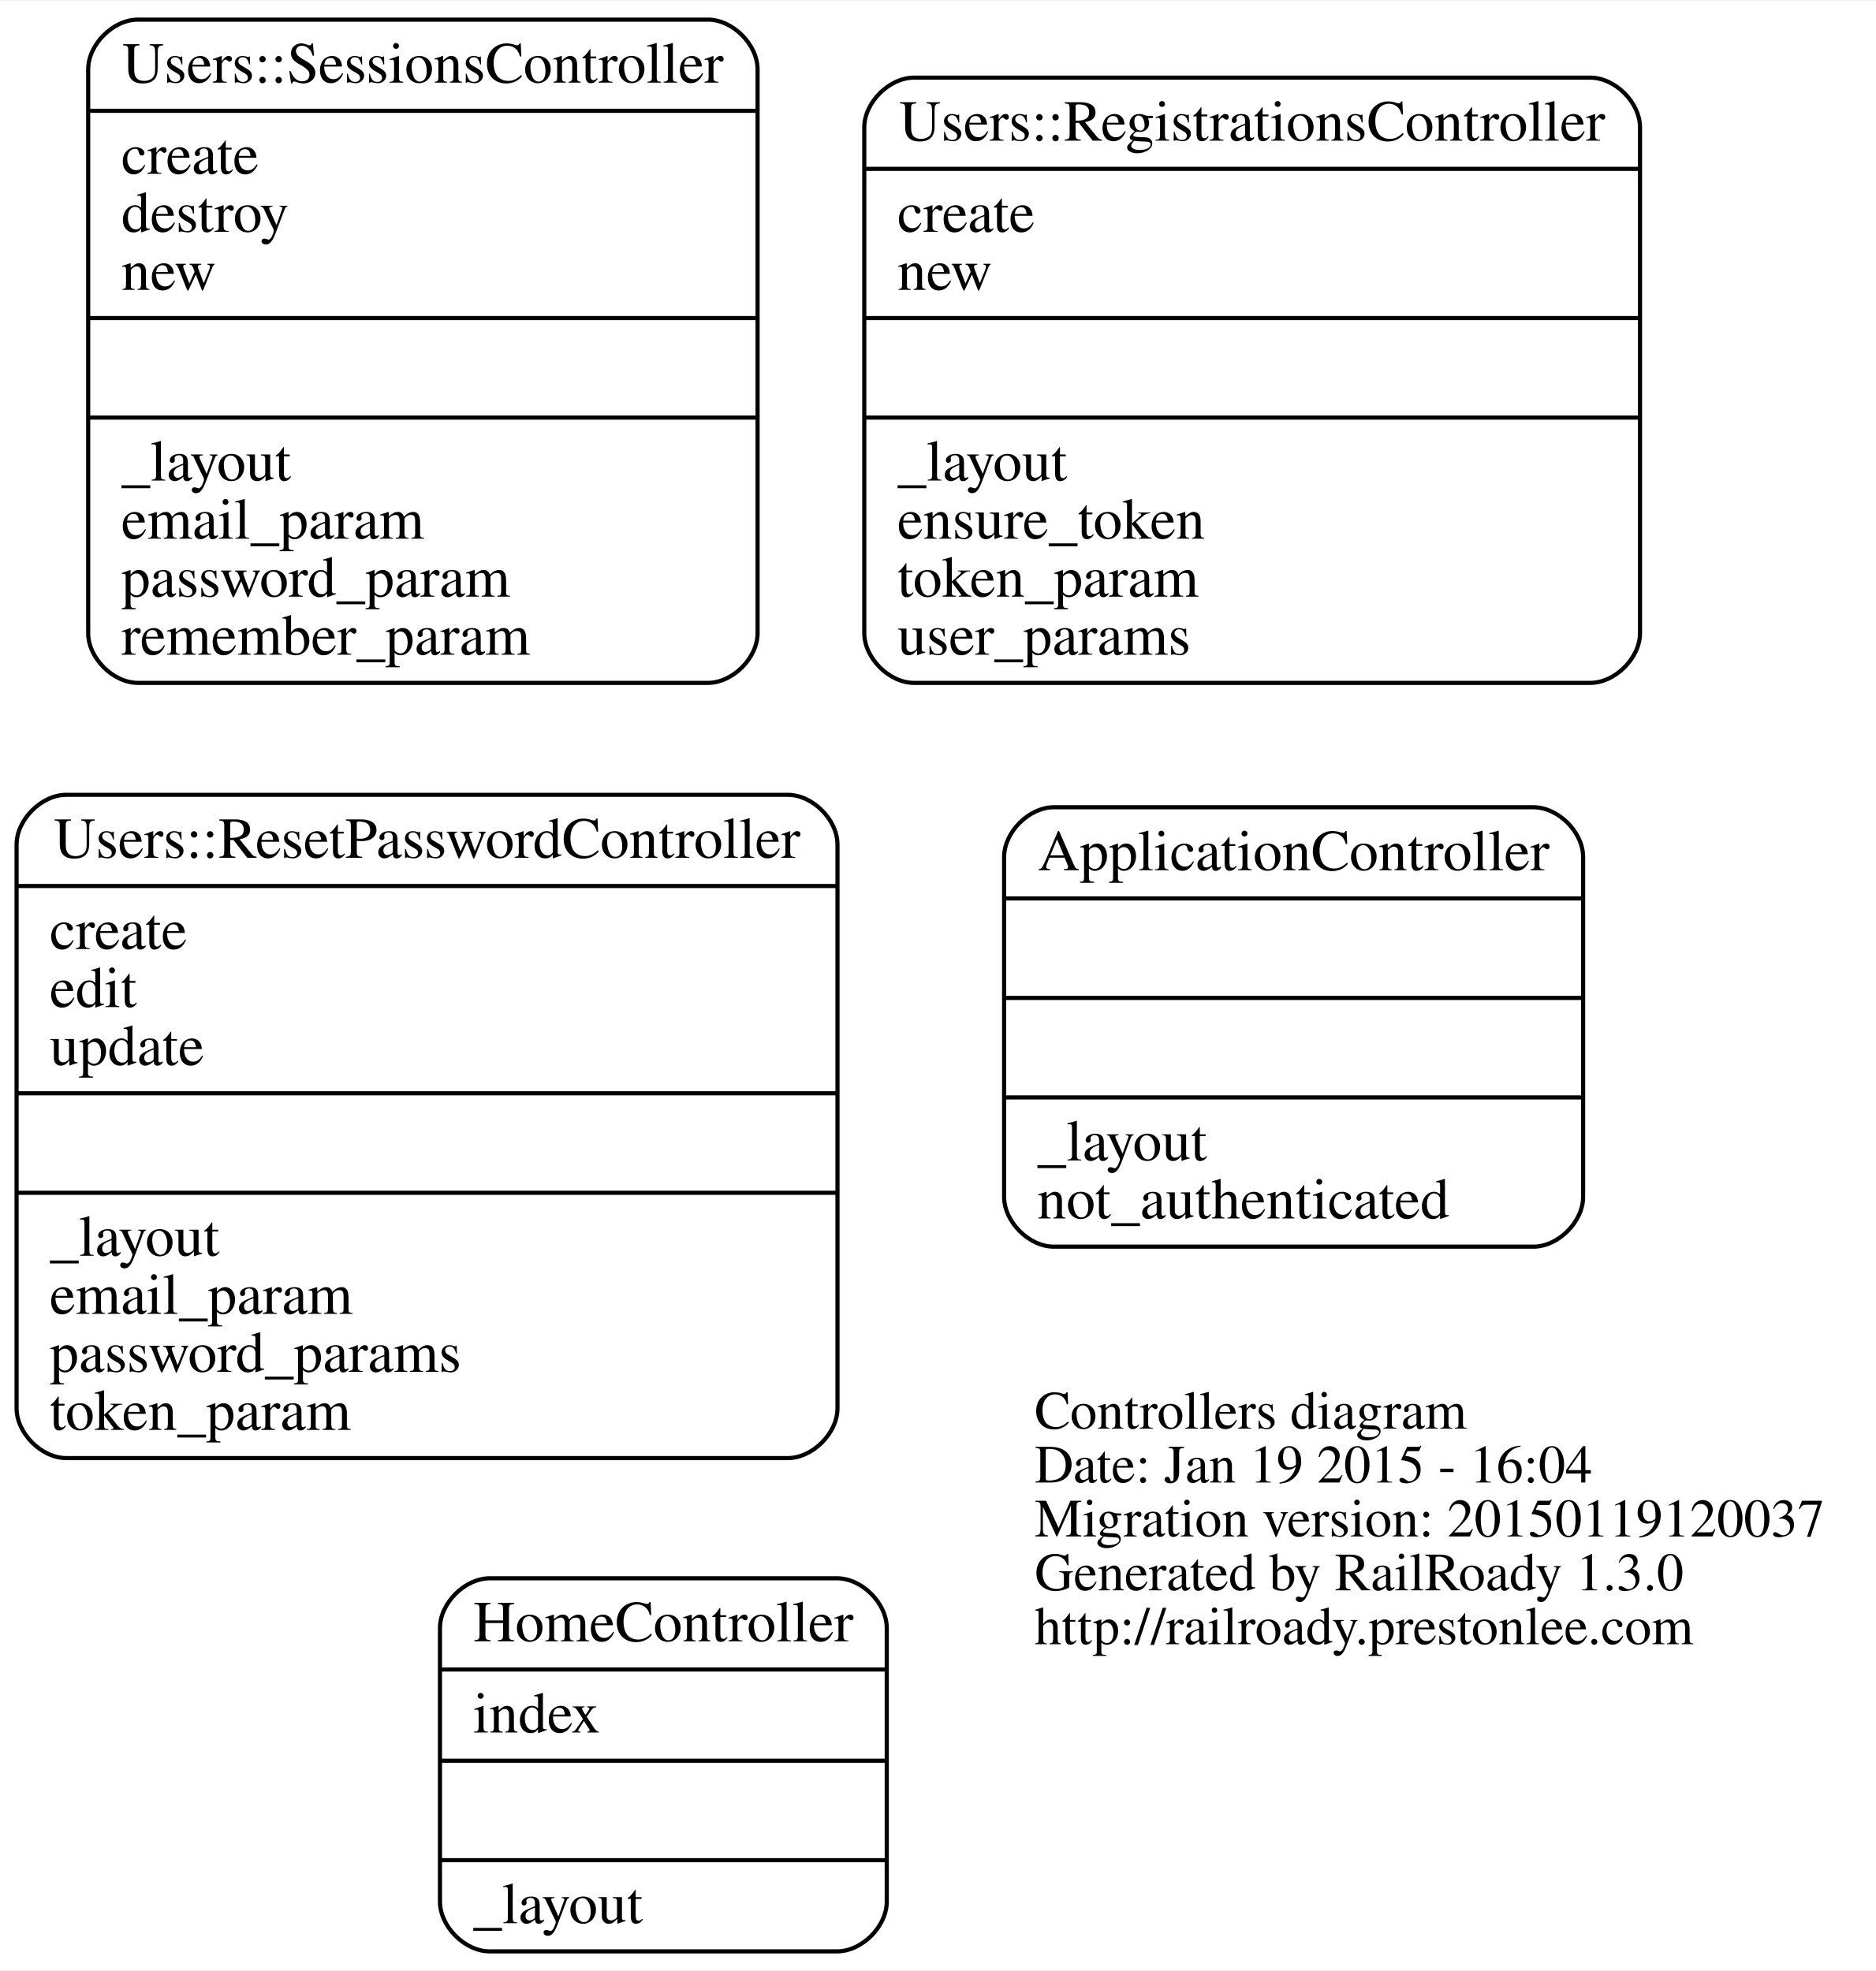
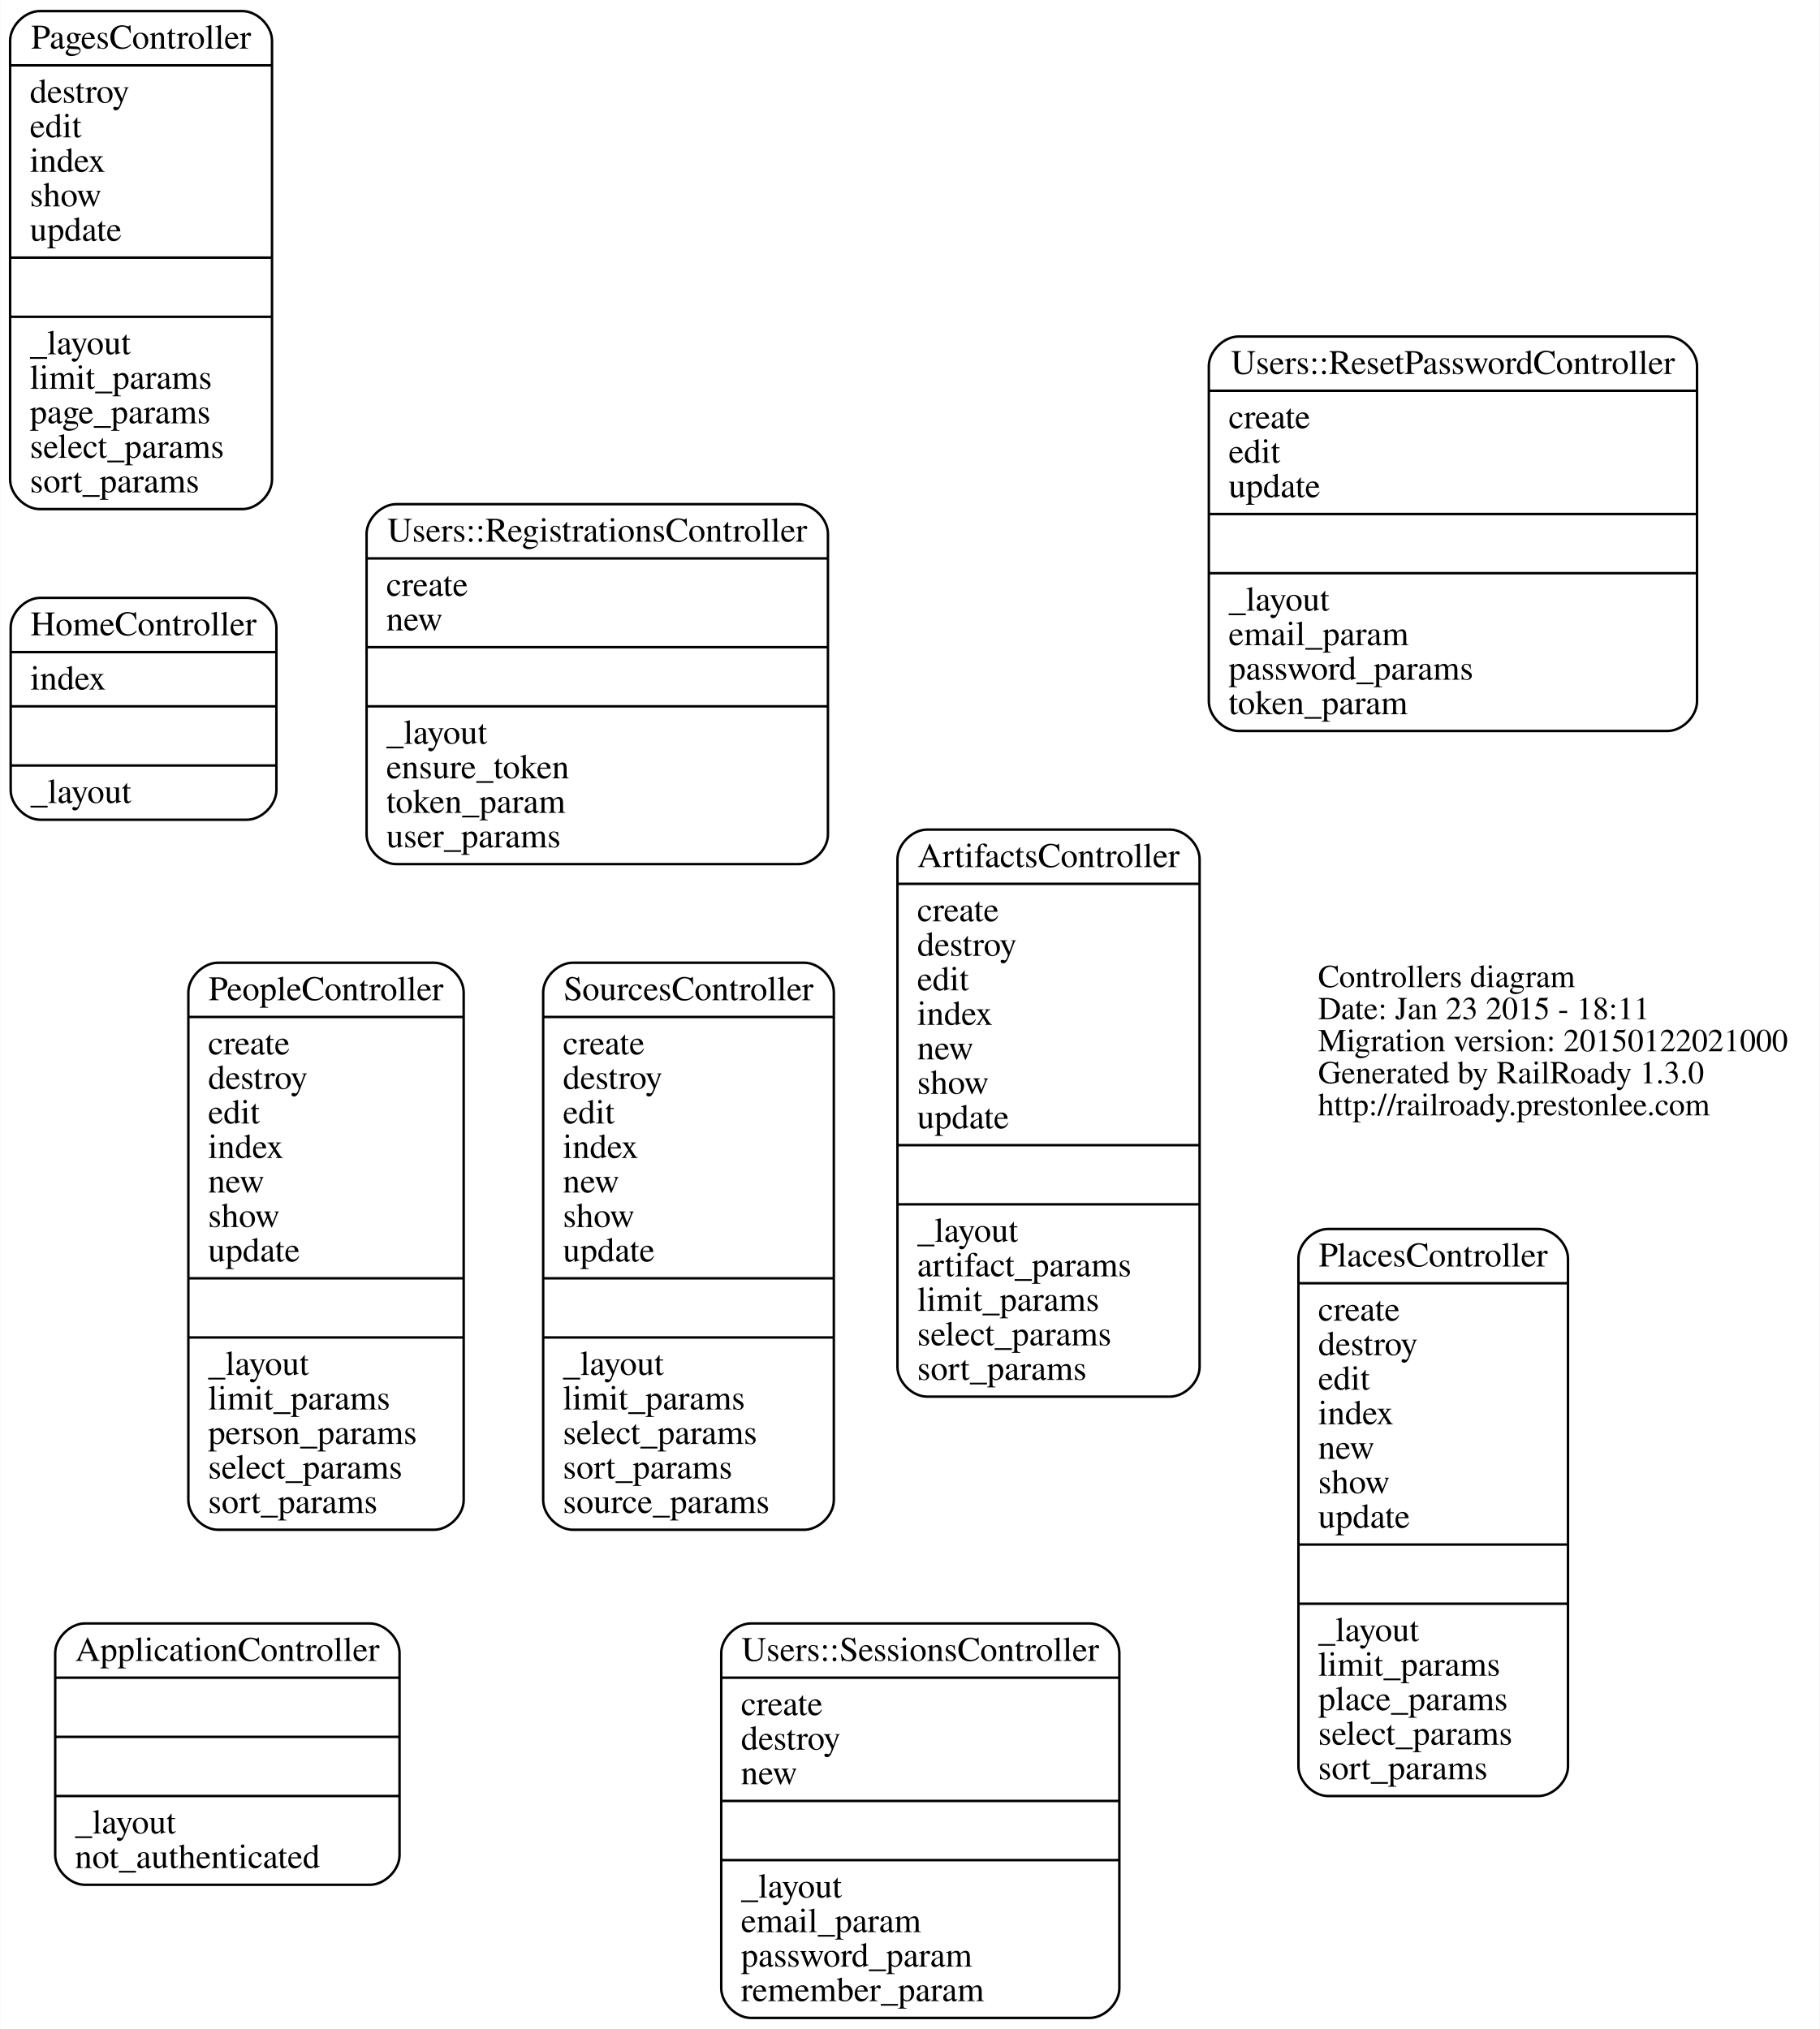
- <svg xmlns="http://www.w3.org/2000/svg" width="452pt" height="475pt" viewBox="0.00 0.00 452.44 475.00">
-   <g id="graph0" class="graph" transform="scale(1 1) rotate(0) translate(105.99 267.5)">
-     <polygon fill="white" stroke="none" points="-105.99,207.5 -105.99,-267.5 346.45,-267.5 346.45,207.5 -105.99,207.5" />
+ <svg xmlns="http://www.w3.org/2000/svg" width="738pt" height="823pt" viewBox="0.00 0.00 737.79 823.00">
+   <g id="graph0" class="graph" transform="scale(1 1) rotate(0) translate(292.104 495.5)">
+     <polygon fill="white" stroke="none" points="-292.104,327.5 -292.104,-495.5 445.688,-495.5 445.688,327.5 -292.104,327.5" />
    <g id="node1" class="node">
-       <text text-anchor="start" x="143.55" y="76.9" font-family="Times,serif" font-size="13.00">Controllers diagram</text>
-       <text text-anchor="start" x="143.55" y="89.9" font-family="Times,serif" font-size="13.00">Date: Jan 19 2015 - 16:04</text>
-       <text text-anchor="start" x="143.55" y="102.9" font-family="Times,serif" font-size="13.00">Migration version: 20150119120037</text>
-       <text text-anchor="start" x="143.55" y="115.9" font-family="Times,serif" font-size="13.00">Generated by RailRoady 1.3.0</text>
-       <text text-anchor="start" x="143.55" y="128.9" font-family="Times,serif" font-size="13.00">http://railroady.prestonlee.com</text>
+       <text text-anchor="start" x="242.312" y="-95.1" font-family="Times,serif" font-size="13.00">Controllers diagram</text>
+       <text text-anchor="start" x="242.312" y="-82.1" font-family="Times,serif" font-size="13.00">Date: Jan 23 2015 - 18:11</text>
+       <text text-anchor="start" x="242.312" y="-69.1" font-family="Times,serif" font-size="13.00">Migration version: 20150122021000</text>
+       <text text-anchor="start" x="242.312" y="-56.1" font-family="Times,serif" font-size="13.00">Generated by RailRoady 1.3.0</text>
+       <text text-anchor="start" x="242.312" y="-43.1" font-family="Times,serif" font-size="13.00">http://railroady.prestonlee.com</text>
    </g>
    <g id="node2" class="node">
-       <path fill="none" stroke="black" d="M148.179,33C148.179,33 263.821,33 263.821,33 269.821,33 275.821,27 275.821,21 275.821,21 275.821,-61 275.821,-61 275.821,-67 269.821,-73 263.821,-73 263.821,-73 148.179,-73 148.179,-73 142.179,-73 136.179,-67 136.179,-61 136.179,-61 136.179,21 136.179,21 136.179,27 142.179,33 148.179,33" />
-       <text text-anchor="middle" x="206" y="-57.8" font-family="Times,serif" font-size="14.00">ApplicationController</text>
-       <polyline fill="none" stroke="black" points="136.179,-51 275.821,-51 " />
-       <polyline fill="none" stroke="black" points="136.179,-27 275.821,-27 " />
-       <polyline fill="none" stroke="black" points="136.179,-3 275.821,-3 " />
-       <text text-anchor="start" x="144.179" y="12.2" font-family="Times,serif" font-size="14.00">_layout</text>
-       <text text-anchor="start" x="144.179" y="26.2" font-family="Times,serif" font-size="14.00">not_authenticated</text>
+       <path fill="none" stroke="black" d="M-257.821,269C-257.821,269 -142.179,269 -142.179,269 -136.179,269 -130.179,263 -130.179,257 -130.179,257 -130.179,175 -130.179,175 -130.179,169 -136.179,163 -142.179,163 -142.179,163 -257.821,163 -257.821,163 -263.821,163 -269.821,169 -269.821,175 -269.821,175 -269.821,257 -269.821,257 -269.821,263 -263.821,269 -257.821,269" />
+       <text text-anchor="middle" x="-200" y="178.2" font-family="Times,serif" font-size="14.00">ApplicationController</text>
+       <polyline fill="none" stroke="black" points="-269.821,185 -130.179,185 " />
+       <polyline fill="none" stroke="black" points="-269.821,209 -130.179,209 " />
+       <polyline fill="none" stroke="black" points="-269.821,233 -130.179,233 " />
+       <text text-anchor="start" x="-261.821" y="248.2" font-family="Times,serif" font-size="14.00">_layout</text>
+       <text text-anchor="start" x="-261.821" y="262.2" font-family="Times,serif" font-size="14.00">not_authenticated</text>
    </g>
    <g id="node3" class="node">
-       <path fill="none" stroke="black" d="M12.121,203C12.121,203 95.879,203 95.879,203 101.879,203 107.879,197 107.879,191 107.879,191 107.879,125 107.879,125 107.879,119 101.879,113 95.879,113 95.879,113 12.121,113 12.121,113 6.121,113 0.121,119 0.121,125 0.121,125 0.121,191 0.121,191 0.121,197 6.121,203 12.121,203" />
-       <text text-anchor="middle" x="54" y="128.2" font-family="Times,serif" font-size="14.00">HomeController</text>
-       <polyline fill="none" stroke="black" points="0.121,135 107.879,135 " />
-       <text text-anchor="start" x="8.121" y="150.2" font-family="Times,serif" font-size="14.00">index</text>
-       <polyline fill="none" stroke="black" points="0.121,157 107.879,157 " />
-       <polyline fill="none" stroke="black" points="0.121,181 107.879,181 " />
-       <text text-anchor="start" x="8.121" y="196.2" font-family="Times,serif" font-size="14.00">_layout</text>
+       <path fill="none" stroke="black" d="M83.738,71C83.738,71 182.262,71 182.262,71 188.262,71 194.262,65 194.262,59 194.262,59 194.262,-147 194.262,-147 194.262,-153 188.262,-159 182.262,-159 182.262,-159 83.738,-159 83.738,-159 77.738,-159 71.738,-153 71.738,-147 71.738,-147 71.738,59 71.738,59 71.738,65 77.738,71 83.738,71" />
+       <text text-anchor="middle" x="133" y="-143.8" font-family="Times,serif" font-size="14.00">ArtifactsController</text>
+       <polyline fill="none" stroke="black" points="71.738,-137 194.262,-137 " />
+       <text text-anchor="start" x="79.738" y="-121.8" font-family="Times,serif" font-size="14.00">create</text>
+       <text text-anchor="start" x="79.738" y="-107.8" font-family="Times,serif" font-size="14.00">destroy</text>
+       <text text-anchor="start" x="79.738" y="-93.8" font-family="Times,serif" font-size="14.00">edit</text>
+       <text text-anchor="start" x="79.738" y="-79.8" font-family="Times,serif" font-size="14.00">index</text>
+       <text text-anchor="start" x="79.738" y="-65.8" font-family="Times,serif" font-size="14.00">new</text>
+       <text text-anchor="start" x="79.738" y="-51.8" font-family="Times,serif" font-size="14.00">show</text>
+       <text text-anchor="start" x="79.738" y="-37.8" font-family="Times,serif" font-size="14.00">update</text>
+       <polyline fill="none" stroke="black" points="71.738,-31 194.262,-31 " />
+       <polyline fill="none" stroke="black" points="71.738,-7 194.262,-7 " />
+       <text text-anchor="start" x="79.738" y="8.2" font-family="Times,serif" font-size="14.00">_layout</text>
+       <text text-anchor="start" x="79.738" y="22.2" font-family="Times,serif" font-size="14.00">artifact_params</text>
+       <text text-anchor="start" x="79.738" y="36.2" font-family="Times,serif" font-size="14.00">limit_params</text>
+       <text text-anchor="start" x="79.738" y="50.2" font-family="Times,serif" font-size="14.00">select_params</text>
+       <text text-anchor="start" x="79.738" y="64.2" font-family="Times,serif" font-size="14.00">sort_params</text>
    </g>
    <g id="node4" class="node">
-       <path fill="none" stroke="black" d="M114.455,-103C114.455,-103 277.545,-103 277.545,-103 283.545,-103 289.545,-109 289.545,-115 289.545,-115 289.545,-237 289.545,-237 289.545,-243 283.545,-249 277.545,-249 277.545,-249 114.455,-249 114.455,-249 108.455,-249 102.455,-243 102.455,-237 102.455,-237 102.455,-115 102.455,-115 102.455,-109 108.455,-103 114.455,-103" />
-       <text text-anchor="middle" x="196" y="-233.8" font-family="Times,serif" font-size="14.00">Users::RegistrationsController</text>
-       <polyline fill="none" stroke="black" points="102.455,-227 289.545,-227 " />
-       <text text-anchor="start" x="110.455" y="-211.8" font-family="Times,serif" font-size="14.00">create</text>
-       <text text-anchor="start" x="110.455" y="-197.8" font-family="Times,serif" font-size="14.00">new</text>
-       <polyline fill="none" stroke="black" points="102.455,-191 289.545,-191 " />
-       <polyline fill="none" stroke="black" points="102.455,-167 289.545,-167 " />
-       <text text-anchor="start" x="110.455" y="-151.8" font-family="Times,serif" font-size="14.00">_layout</text>
-       <text text-anchor="start" x="110.455" y="-137.8" font-family="Times,serif" font-size="14.00">ensure_token</text>
-       <text text-anchor="start" x="110.455" y="-123.8" font-family="Times,serif" font-size="14.00">token_param</text>
-       <text text-anchor="start" x="110.455" y="-109.8" font-family="Times,serif" font-size="14.00">user_params</text>
+       <path fill="none" stroke="black" d="M-275.879,-163C-275.879,-163 -192.121,-163 -192.121,-163 -186.121,-163 -180.121,-169 -180.121,-175 -180.121,-175 -180.121,-241 -180.121,-241 -180.121,-247 -186.121,-253 -192.121,-253 -192.121,-253 -275.879,-253 -275.879,-253 -281.879,-253 -287.879,-247 -287.879,-241 -287.879,-241 -287.879,-175 -287.879,-175 -287.879,-169 -281.879,-163 -275.879,-163" />
+       <text text-anchor="middle" x="-234" y="-237.8" font-family="Times,serif" font-size="14.00">HomeController</text>
+       <polyline fill="none" stroke="black" points="-287.879,-231 -180.121,-231 " />
+       <text text-anchor="start" x="-279.879" y="-215.8" font-family="Times,serif" font-size="14.00">index</text>
+       <polyline fill="none" stroke="black" points="-287.879,-209 -180.121,-209 " />
+       <polyline fill="none" stroke="black" points="-287.879,-185 -180.121,-185 " />
+       <text text-anchor="start" x="-279.879" y="-169.8" font-family="Times,serif" font-size="14.00">_layout</text>
    </g>
    <g id="node5" class="node">
-       <path fill="none" stroke="black" d="M-89.99,84C-89.99,84 83.99,84 83.99,84 89.99,84 95.99,78 95.99,72 95.99,72 95.99,-64 95.99,-64 95.99,-70 89.99,-76 83.99,-76 83.99,-76 -89.99,-76 -89.99,-76 -95.99,-76 -101.99,-70 -101.99,-64 -101.99,-64 -101.99,72 -101.99,72 -101.99,78 -95.99,84 -89.99,84" />
-       <text text-anchor="middle" x="-3" y="-60.8" font-family="Times,serif" font-size="14.00">Users::ResetPasswordController</text>
-       <polyline fill="none" stroke="black" points="-101.99,-54 95.99,-54 " />
-       <text text-anchor="start" x="-93.99" y="-38.8" font-family="Times,serif" font-size="14.00">create</text>
-       <text text-anchor="start" x="-93.99" y="-24.8" font-family="Times,serif" font-size="14.00">edit</text>
-       <text text-anchor="start" x="-93.99" y="-10.8" font-family="Times,serif" font-size="14.00">update</text>
-       <polyline fill="none" stroke="black" points="-101.99,-4 95.99,-4 " />
-       <polyline fill="none" stroke="black" points="-101.99,20 95.99,20 " />
-       <text text-anchor="start" x="-93.99" y="35.2" font-family="Times,serif" font-size="14.00">_layout</text>
-       <text text-anchor="start" x="-93.99" y="49.2" font-family="Times,serif" font-size="14.00">email_param</text>
-       <text text-anchor="start" x="-93.99" y="63.2" font-family="Times,serif" font-size="14.00">password_params</text>
-       <text text-anchor="start" x="-93.99" y="77.2" font-family="Times,serif" font-size="14.00">token_param</text>
+       <path fill="none" stroke="black" d="M-276.104,-289C-276.104,-289 -193.896,-289 -193.896,-289 -187.896,-289 -181.896,-295 -181.896,-301 -181.896,-301 -181.896,-479 -181.896,-479 -181.896,-485 -187.896,-491 -193.896,-491 -193.896,-491 -276.104,-491 -276.104,-491 -282.104,-491 -288.104,-485 -288.104,-479 -288.104,-479 -288.104,-301 -288.104,-301 -288.104,-295 -282.104,-289 -276.104,-289" />
+       <text text-anchor="middle" x="-235" y="-475.8" font-family="Times,serif" font-size="14.00">PagesController</text>
+       <polyline fill="none" stroke="black" points="-288.104,-469 -181.896,-469 " />
+       <text text-anchor="start" x="-280.104" y="-453.8" font-family="Times,serif" font-size="14.00">destroy</text>
+       <text text-anchor="start" x="-280.104" y="-439.8" font-family="Times,serif" font-size="14.00">edit</text>
+       <text text-anchor="start" x="-280.104" y="-425.8" font-family="Times,serif" font-size="14.00">index</text>
+       <text text-anchor="start" x="-280.104" y="-411.8" font-family="Times,serif" font-size="14.00">show</text>
+       <text text-anchor="start" x="-280.104" y="-397.8" font-family="Times,serif" font-size="14.00">update</text>
+       <polyline fill="none" stroke="black" points="-288.104,-391 -181.896,-391 " />
+       <polyline fill="none" stroke="black" points="-288.104,-367 -181.896,-367 " />
+       <text text-anchor="start" x="-280.104" y="-351.8" font-family="Times,serif" font-size="14.00">_layout</text>
+       <text text-anchor="start" x="-280.104" y="-337.8" font-family="Times,serif" font-size="14.00">limit_params</text>
+       <text text-anchor="start" x="-280.104" y="-323.8" font-family="Times,serif" font-size="14.00">page_params</text>
+       <text text-anchor="start" x="-280.104" y="-309.8" font-family="Times,serif" font-size="14.00">select_params</text>
+       <text text-anchor="start" x="-280.104" y="-295.8" font-family="Times,serif" font-size="14.00">sort_params</text>
    </g>
    <g id="node6" class="node">
-       <path fill="none" stroke="black" d="M-72.721,-103C-72.721,-103 64.721,-103 64.721,-103 70.721,-103 76.721,-109 76.721,-115 76.721,-115 76.721,-251 76.721,-251 76.721,-257 70.721,-263 64.721,-263 64.721,-263 -72.721,-263 -72.721,-263 -78.721,-263 -84.721,-257 -84.721,-251 -84.721,-251 -84.721,-115 -84.721,-115 -84.721,-109 -78.721,-103 -72.721,-103" />
-       <text text-anchor="middle" x="-4" y="-247.8" font-family="Times,serif" font-size="14.00">Users::SessionsController</text>
-       <polyline fill="none" stroke="black" points="-84.721,-241 76.721,-241 " />
-       <text text-anchor="start" x="-76.721" y="-225.8" font-family="Times,serif" font-size="14.00">create</text>
-       <text text-anchor="start" x="-76.721" y="-211.8" font-family="Times,serif" font-size="14.00">destroy</text>
-       <text text-anchor="start" x="-76.721" y="-197.8" font-family="Times,serif" font-size="14.00">new</text>
-       <polyline fill="none" stroke="black" points="-84.721,-191 76.721,-191 " />
-       <polyline fill="none" stroke="black" points="-84.721,-167 76.721,-167 " />
-       <text text-anchor="start" x="-76.721" y="-151.8" font-family="Times,serif" font-size="14.00">_layout</text>
-       <text text-anchor="start" x="-76.721" y="-137.8" font-family="Times,serif" font-size="14.00">email_param</text>
-       <text text-anchor="start" x="-76.721" y="-123.8" font-family="Times,serif" font-size="14.00">password_param</text>
-       <text text-anchor="start" x="-76.721" y="-109.8" font-family="Times,serif" font-size="14.00">remember_param</text>
+       <path fill="none" stroke="black" d="M-203.824,125C-203.824,125 -116.176,125 -116.176,125 -110.176,125 -104.176,119 -104.176,113 -104.176,113 -104.176,-93 -104.176,-93 -104.176,-99 -110.176,-105 -116.176,-105 -116.176,-105 -203.824,-105 -203.824,-105 -209.824,-105 -215.824,-99 -215.824,-93 -215.824,-93 -215.824,113 -215.824,113 -215.824,119 -209.824,125 -203.824,125" />
+       <text text-anchor="middle" x="-160" y="-89.8" font-family="Times,serif" font-size="14.00">PeopleController</text>
+       <polyline fill="none" stroke="black" points="-215.824,-83 -104.176,-83 " />
+       <text text-anchor="start" x="-207.824" y="-67.8" font-family="Times,serif" font-size="14.00">create</text>
+       <text text-anchor="start" x="-207.824" y="-53.8" font-family="Times,serif" font-size="14.00">destroy</text>
+       <text text-anchor="start" x="-207.824" y="-39.8" font-family="Times,serif" font-size="14.00">edit</text>
+       <text text-anchor="start" x="-207.824" y="-25.8" font-family="Times,serif" font-size="14.00">index</text>
+       <text text-anchor="start" x="-207.824" y="-11.8" font-family="Times,serif" font-size="14.00">new</text>
+       <text text-anchor="start" x="-207.824" y="2.2" font-family="Times,serif" font-size="14.00">show</text>
+       <text text-anchor="start" x="-207.824" y="16.2" font-family="Times,serif" font-size="14.00">update</text>
+       <polyline fill="none" stroke="black" points="-215.824,23 -104.176,23 " />
+       <polyline fill="none" stroke="black" points="-215.824,47 -104.176,47 " />
+       <text text-anchor="start" x="-207.824" y="62.2" font-family="Times,serif" font-size="14.00">_layout</text>
+       <text text-anchor="start" x="-207.824" y="76.2" font-family="Times,serif" font-size="14.00">limit_params</text>
+       <text text-anchor="start" x="-207.824" y="90.2" font-family="Times,serif" font-size="14.00">person_params</text>
+       <text text-anchor="start" x="-207.824" y="104.2" font-family="Times,serif" font-size="14.00">select_params</text>
+       <text text-anchor="start" x="-207.824" y="118.2" font-family="Times,serif" font-size="14.00">sort_params</text>
+     </g>
+     <g id="node7" class="node">
+       <path fill="none" stroke="black" d="M246.345,233C246.345,233 331.655,233 331.655,233 337.655,233 343.655,227 343.655,221 343.655,221 343.655,15 343.655,15 343.655,9 337.655,3 331.655,3 331.655,3 246.345,3 246.345,3 240.345,3 234.345,9 234.345,15 234.345,15 234.345,221 234.345,221 234.345,227 240.345,233 246.345,233" />
+       <text text-anchor="middle" x="289" y="18.2" font-family="Times,serif" font-size="14.00">PlacesController</text>
+       <polyline fill="none" stroke="black" points="234.345,25 343.655,25 " />
+       <text text-anchor="start" x="242.345" y="40.2" font-family="Times,serif" font-size="14.00">create</text>
+       <text text-anchor="start" x="242.345" y="54.2" font-family="Times,serif" font-size="14.00">destroy</text>
+       <text text-anchor="start" x="242.345" y="68.2" font-family="Times,serif" font-size="14.00">edit</text>
+       <text text-anchor="start" x="242.345" y="82.2" font-family="Times,serif" font-size="14.00">index</text>
+       <text text-anchor="start" x="242.345" y="96.2" font-family="Times,serif" font-size="14.00">new</text>
+       <text text-anchor="start" x="242.345" y="110.2" font-family="Times,serif" font-size="14.00">show</text>
+       <text text-anchor="start" x="242.345" y="124.2" font-family="Times,serif" font-size="14.00">update</text>
+       <polyline fill="none" stroke="black" points="234.345,131 343.655,131 " />
+       <polyline fill="none" stroke="black" points="234.345,155 343.655,155 " />
+       <text text-anchor="start" x="242.345" y="170.2" font-family="Times,serif" font-size="14.00">_layout</text>
+       <text text-anchor="start" x="242.345" y="184.2" font-family="Times,serif" font-size="14.00">limit_params</text>
+       <text text-anchor="start" x="242.345" y="198.2" font-family="Times,serif" font-size="14.00">place_params</text>
+       <text text-anchor="start" x="242.345" y="212.2" font-family="Times,serif" font-size="14.00">select_params</text>
+       <text text-anchor="start" x="242.345" y="226.2" font-family="Times,serif" font-size="14.00">sort_params</text>
+     </g>
+     <g id="node8" class="node">
+       <path fill="none" stroke="black" d="M-59.935,125C-59.935,125 33.935,125 33.935,125 39.935,125 45.935,119 45.935,113 45.935,113 45.935,-93 45.935,-93 45.935,-99 39.935,-105 33.935,-105 33.935,-105 -59.935,-105 -59.935,-105 -65.935,-105 -71.935,-99 -71.935,-93 -71.935,-93 -71.935,113 -71.935,113 -71.935,119 -65.935,125 -59.935,125" />
+       <text text-anchor="middle" x="-13" y="-89.8" font-family="Times,serif" font-size="14.00">SourcesController</text>
+       <polyline fill="none" stroke="black" points="-71.935,-83 45.935,-83 " />
+       <text text-anchor="start" x="-63.935" y="-67.8" font-family="Times,serif" font-size="14.00">create</text>
+       <text text-anchor="start" x="-63.935" y="-53.8" font-family="Times,serif" font-size="14.00">destroy</text>
+       <text text-anchor="start" x="-63.935" y="-39.8" font-family="Times,serif" font-size="14.00">edit</text>
+       <text text-anchor="start" x="-63.935" y="-25.8" font-family="Times,serif" font-size="14.00">index</text>
+       <text text-anchor="start" x="-63.935" y="-11.8" font-family="Times,serif" font-size="14.00">new</text>
+       <text text-anchor="start" x="-63.935" y="2.2" font-family="Times,serif" font-size="14.00">show</text>
+       <text text-anchor="start" x="-63.935" y="16.2" font-family="Times,serif" font-size="14.00">update</text>
+       <polyline fill="none" stroke="black" points="-71.935,23 45.935,23 " />
+       <polyline fill="none" stroke="black" points="-71.935,47 45.935,47 " />
+       <text text-anchor="start" x="-63.935" y="62.2" font-family="Times,serif" font-size="14.00">_layout</text>
+       <text text-anchor="start" x="-63.935" y="76.2" font-family="Times,serif" font-size="14.00">limit_params</text>
+       <text text-anchor="start" x="-63.935" y="90.2" font-family="Times,serif" font-size="14.00">select_params</text>
+       <text text-anchor="start" x="-63.935" y="104.2" font-family="Times,serif" font-size="14.00">sort_params</text>
+       <text text-anchor="start" x="-63.935" y="118.2" font-family="Times,serif" font-size="14.00">source_params</text>
+     </g>
+     <g id="node9" class="node">
+       <path fill="none" stroke="black" d="M-131.545,-145C-131.545,-145 31.545,-145 31.545,-145 37.545,-145 43.545,-151 43.545,-157 43.545,-157 43.545,-279 43.545,-279 43.545,-285 37.545,-291 31.545,-291 31.545,-291 -131.545,-291 -131.545,-291 -137.545,-291 -143.545,-285 -143.545,-279 -143.545,-279 -143.545,-157 -143.545,-157 -143.545,-151 -137.545,-145 -131.545,-145" />
+       <text text-anchor="middle" x="-50" y="-275.8" font-family="Times,serif" font-size="14.00">Users::RegistrationsController</text>
+       <polyline fill="none" stroke="black" points="-143.545,-269 43.545,-269 " />
+       <text text-anchor="start" x="-135.545" y="-253.8" font-family="Times,serif" font-size="14.00">create</text>
+       <text text-anchor="start" x="-135.545" y="-239.8" font-family="Times,serif" font-size="14.00">new</text>
+       <polyline fill="none" stroke="black" points="-143.545,-233 43.545,-233 " />
+       <polyline fill="none" stroke="black" points="-143.545,-209 43.545,-209 " />
+       <text text-anchor="start" x="-135.545" y="-193.8" font-family="Times,serif" font-size="14.00">_layout</text>
+       <text text-anchor="start" x="-135.545" y="-179.8" font-family="Times,serif" font-size="14.00">ensure_token</text>
+       <text text-anchor="start" x="-135.545" y="-165.8" font-family="Times,serif" font-size="14.00">token_param</text>
+       <text text-anchor="start" x="-135.545" y="-151.8" font-family="Times,serif" font-size="14.00">user_params</text>
+     </g>
+     <g id="node10" class="node">
+       <path fill="none" stroke="black" d="M210.01,-199C210.01,-199 383.99,-199 383.99,-199 389.99,-199 395.99,-205 395.99,-211 395.99,-211 395.99,-347 395.99,-347 395.99,-353 389.99,-359 383.99,-359 383.99,-359 210.01,-359 210.01,-359 204.01,-359 198.01,-353 198.01,-347 198.01,-347 198.01,-211 198.01,-211 198.01,-205 204.01,-199 210.01,-199" />
+       <text text-anchor="middle" x="297" y="-343.8" font-family="Times,serif" font-size="14.00">Users::ResetPasswordController</text>
+       <polyline fill="none" stroke="black" points="198.01,-337 395.99,-337 " />
+       <text text-anchor="start" x="206.01" y="-321.8" font-family="Times,serif" font-size="14.00">create</text>
+       <text text-anchor="start" x="206.01" y="-307.8" font-family="Times,serif" font-size="14.00">edit</text>
+       <text text-anchor="start" x="206.01" y="-293.8" font-family="Times,serif" font-size="14.00">update</text>
+       <polyline fill="none" stroke="black" points="198.01,-287 395.99,-287 " />
+       <polyline fill="none" stroke="black" points="198.01,-263 395.99,-263 " />
+       <text text-anchor="start" x="206.01" y="-247.8" font-family="Times,serif" font-size="14.00">_layout</text>
+       <text text-anchor="start" x="206.01" y="-233.8" font-family="Times,serif" font-size="14.00">email_param</text>
+       <text text-anchor="start" x="206.01" y="-219.8" font-family="Times,serif" font-size="14.00">password_params</text>
+       <text text-anchor="start" x="206.01" y="-205.8" font-family="Times,serif" font-size="14.00">token_param</text>
+     </g>
+     <g id="node11" class="node">
+       <path fill="none" stroke="black" d="M12.279,323C12.279,323 149.721,323 149.721,323 155.721,323 161.721,317 161.721,311 161.721,311 161.721,175 161.721,175 161.721,169 155.721,163 149.721,163 149.721,163 12.279,163 12.279,163 6.279,163 0.279,169 0.279,175 0.279,175 0.279,311 0.279,311 0.279,317 6.279,323 12.279,323" />
+       <text text-anchor="middle" x="81" y="178.2" font-family="Times,serif" font-size="14.00">Users::SessionsController</text>
+       <polyline fill="none" stroke="black" points="0.279,185 161.721,185 " />
+       <text text-anchor="start" x="8.279" y="200.2" font-family="Times,serif" font-size="14.00">create</text>
+       <text text-anchor="start" x="8.279" y="214.2" font-family="Times,serif" font-size="14.00">destroy</text>
+       <text text-anchor="start" x="8.279" y="228.2" font-family="Times,serif" font-size="14.00">new</text>
+       <polyline fill="none" stroke="black" points="0.279,235 161.721,235 " />
+       <polyline fill="none" stroke="black" points="0.279,259 161.721,259 " />
+       <text text-anchor="start" x="8.279" y="274.2" font-family="Times,serif" font-size="14.00">_layout</text>
+       <text text-anchor="start" x="8.279" y="288.2" font-family="Times,serif" font-size="14.00">email_param</text>
+       <text text-anchor="start" x="8.279" y="302.2" font-family="Times,serif" font-size="14.00">password_param</text>
+       <text text-anchor="start" x="8.279" y="316.2" font-family="Times,serif" font-size="14.00">remember_param</text>
    </g>
  </g>
</svg>
